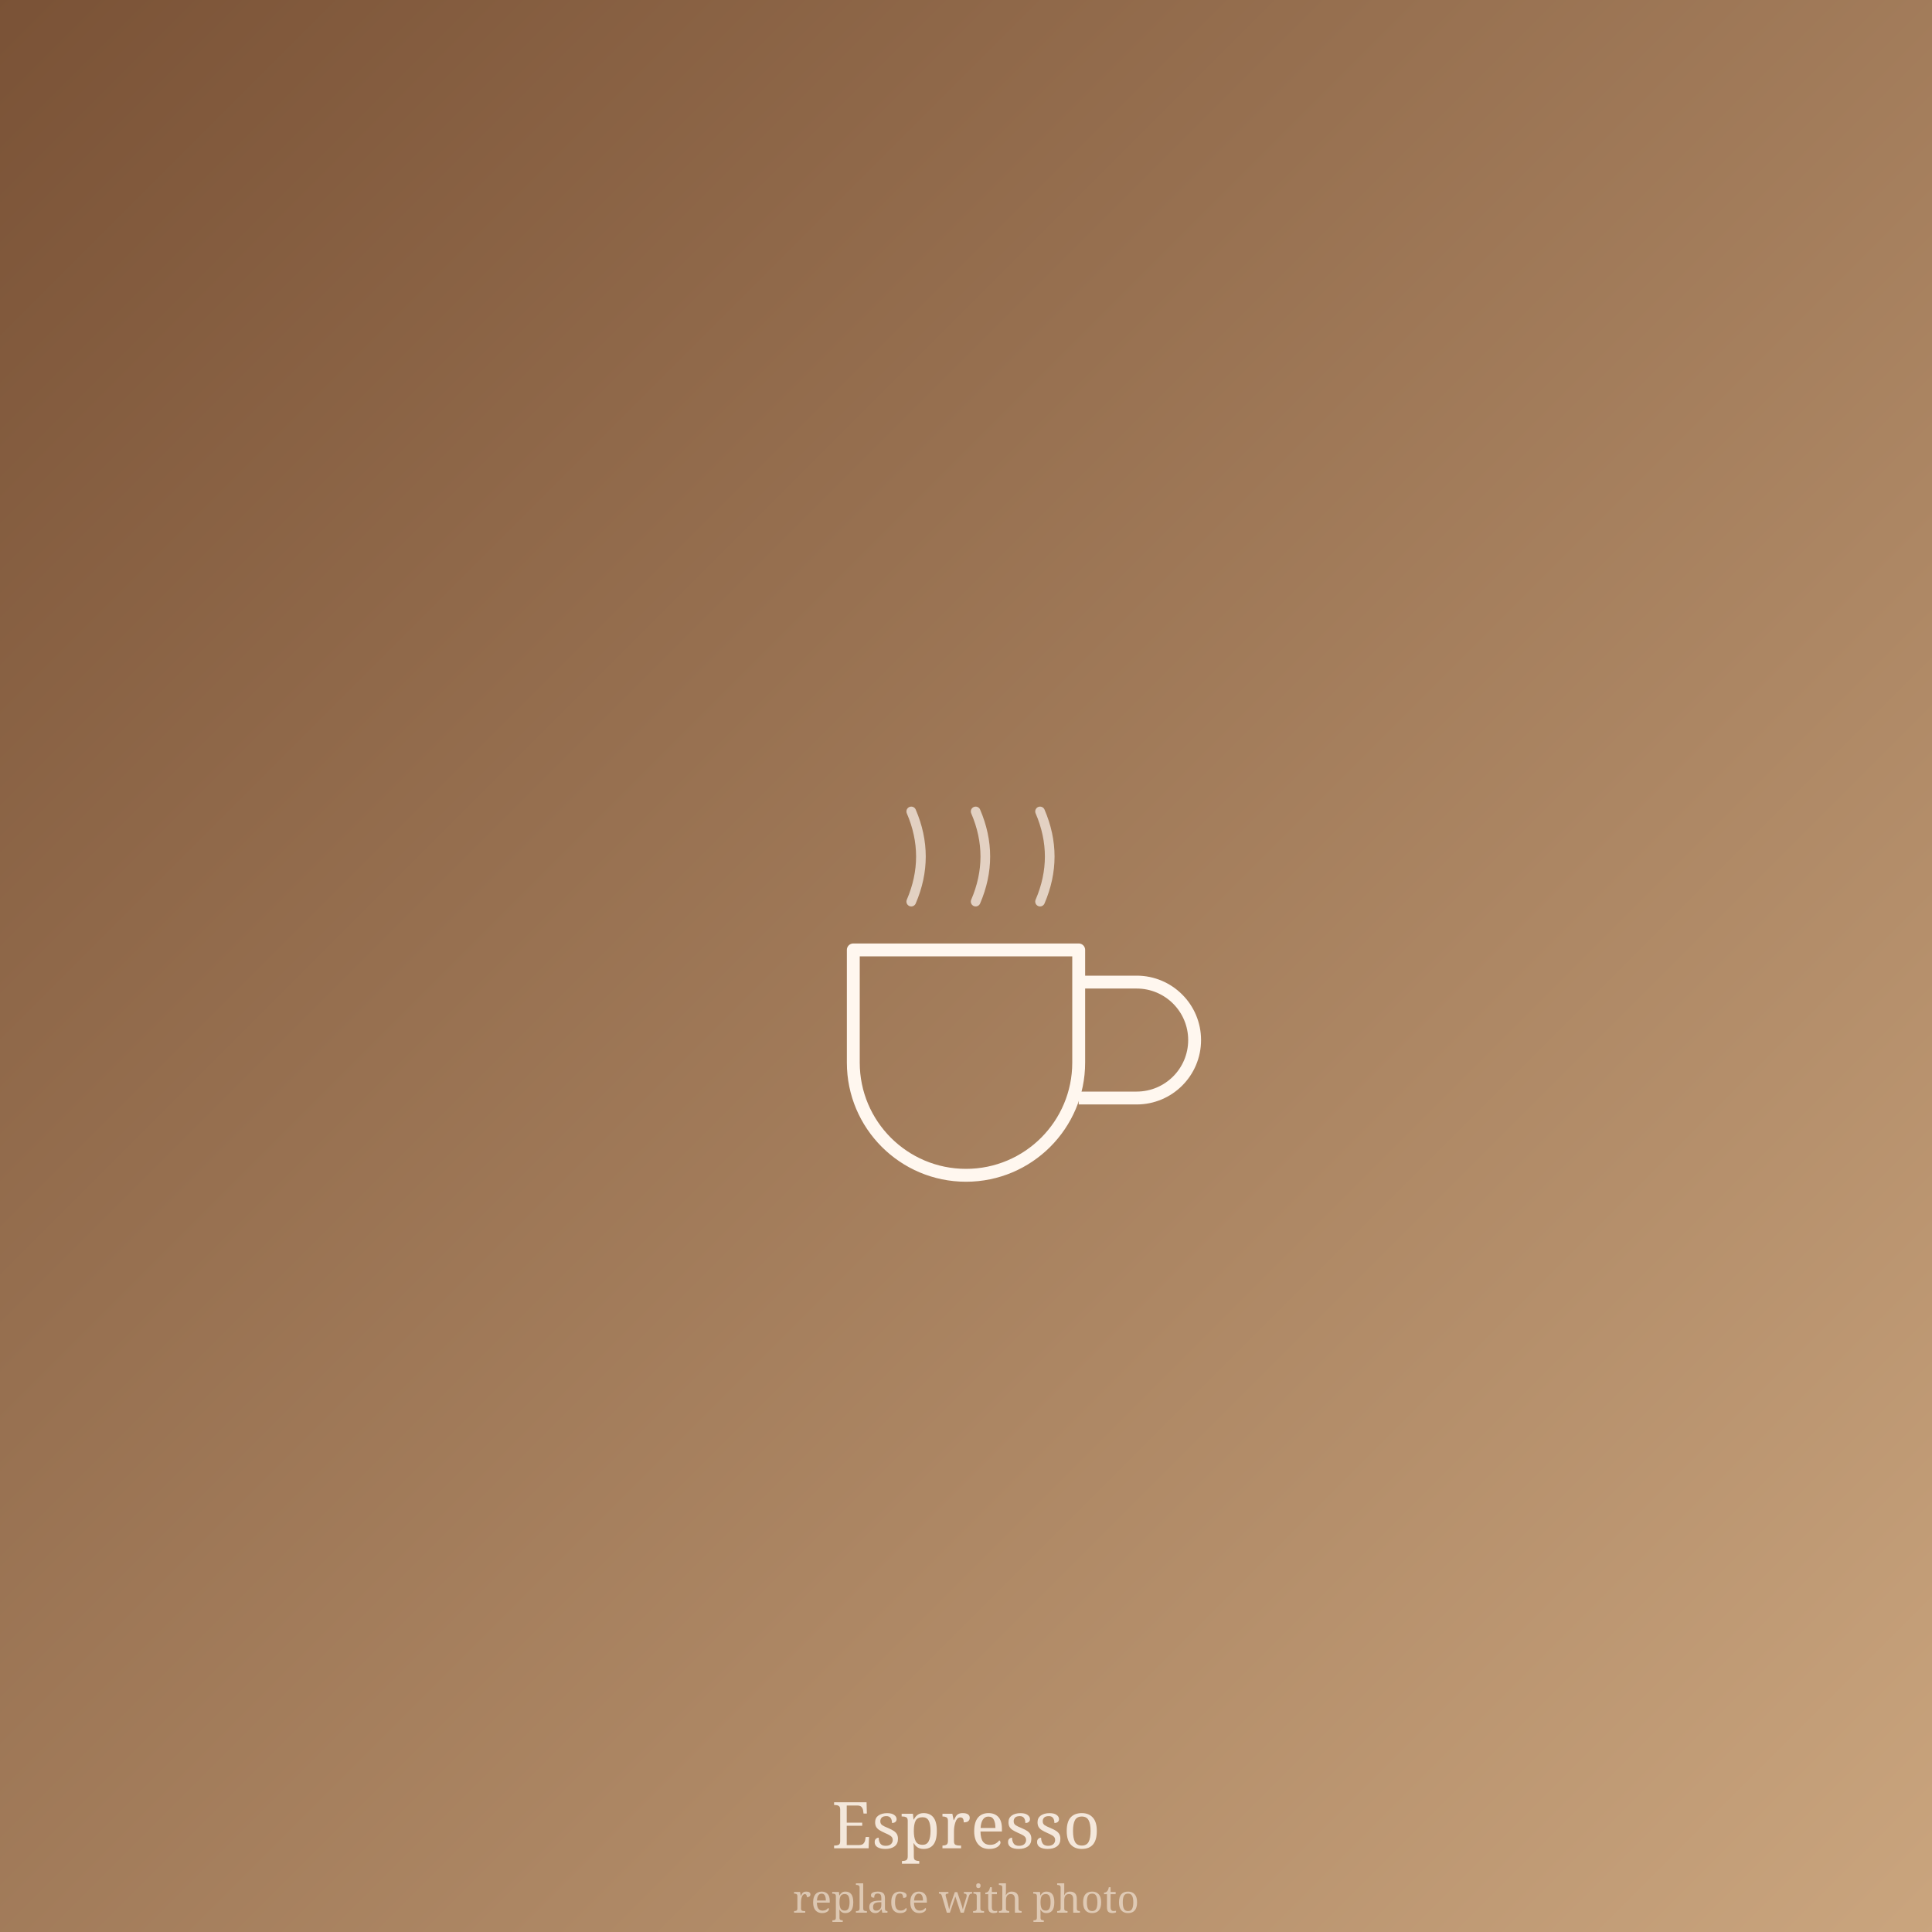
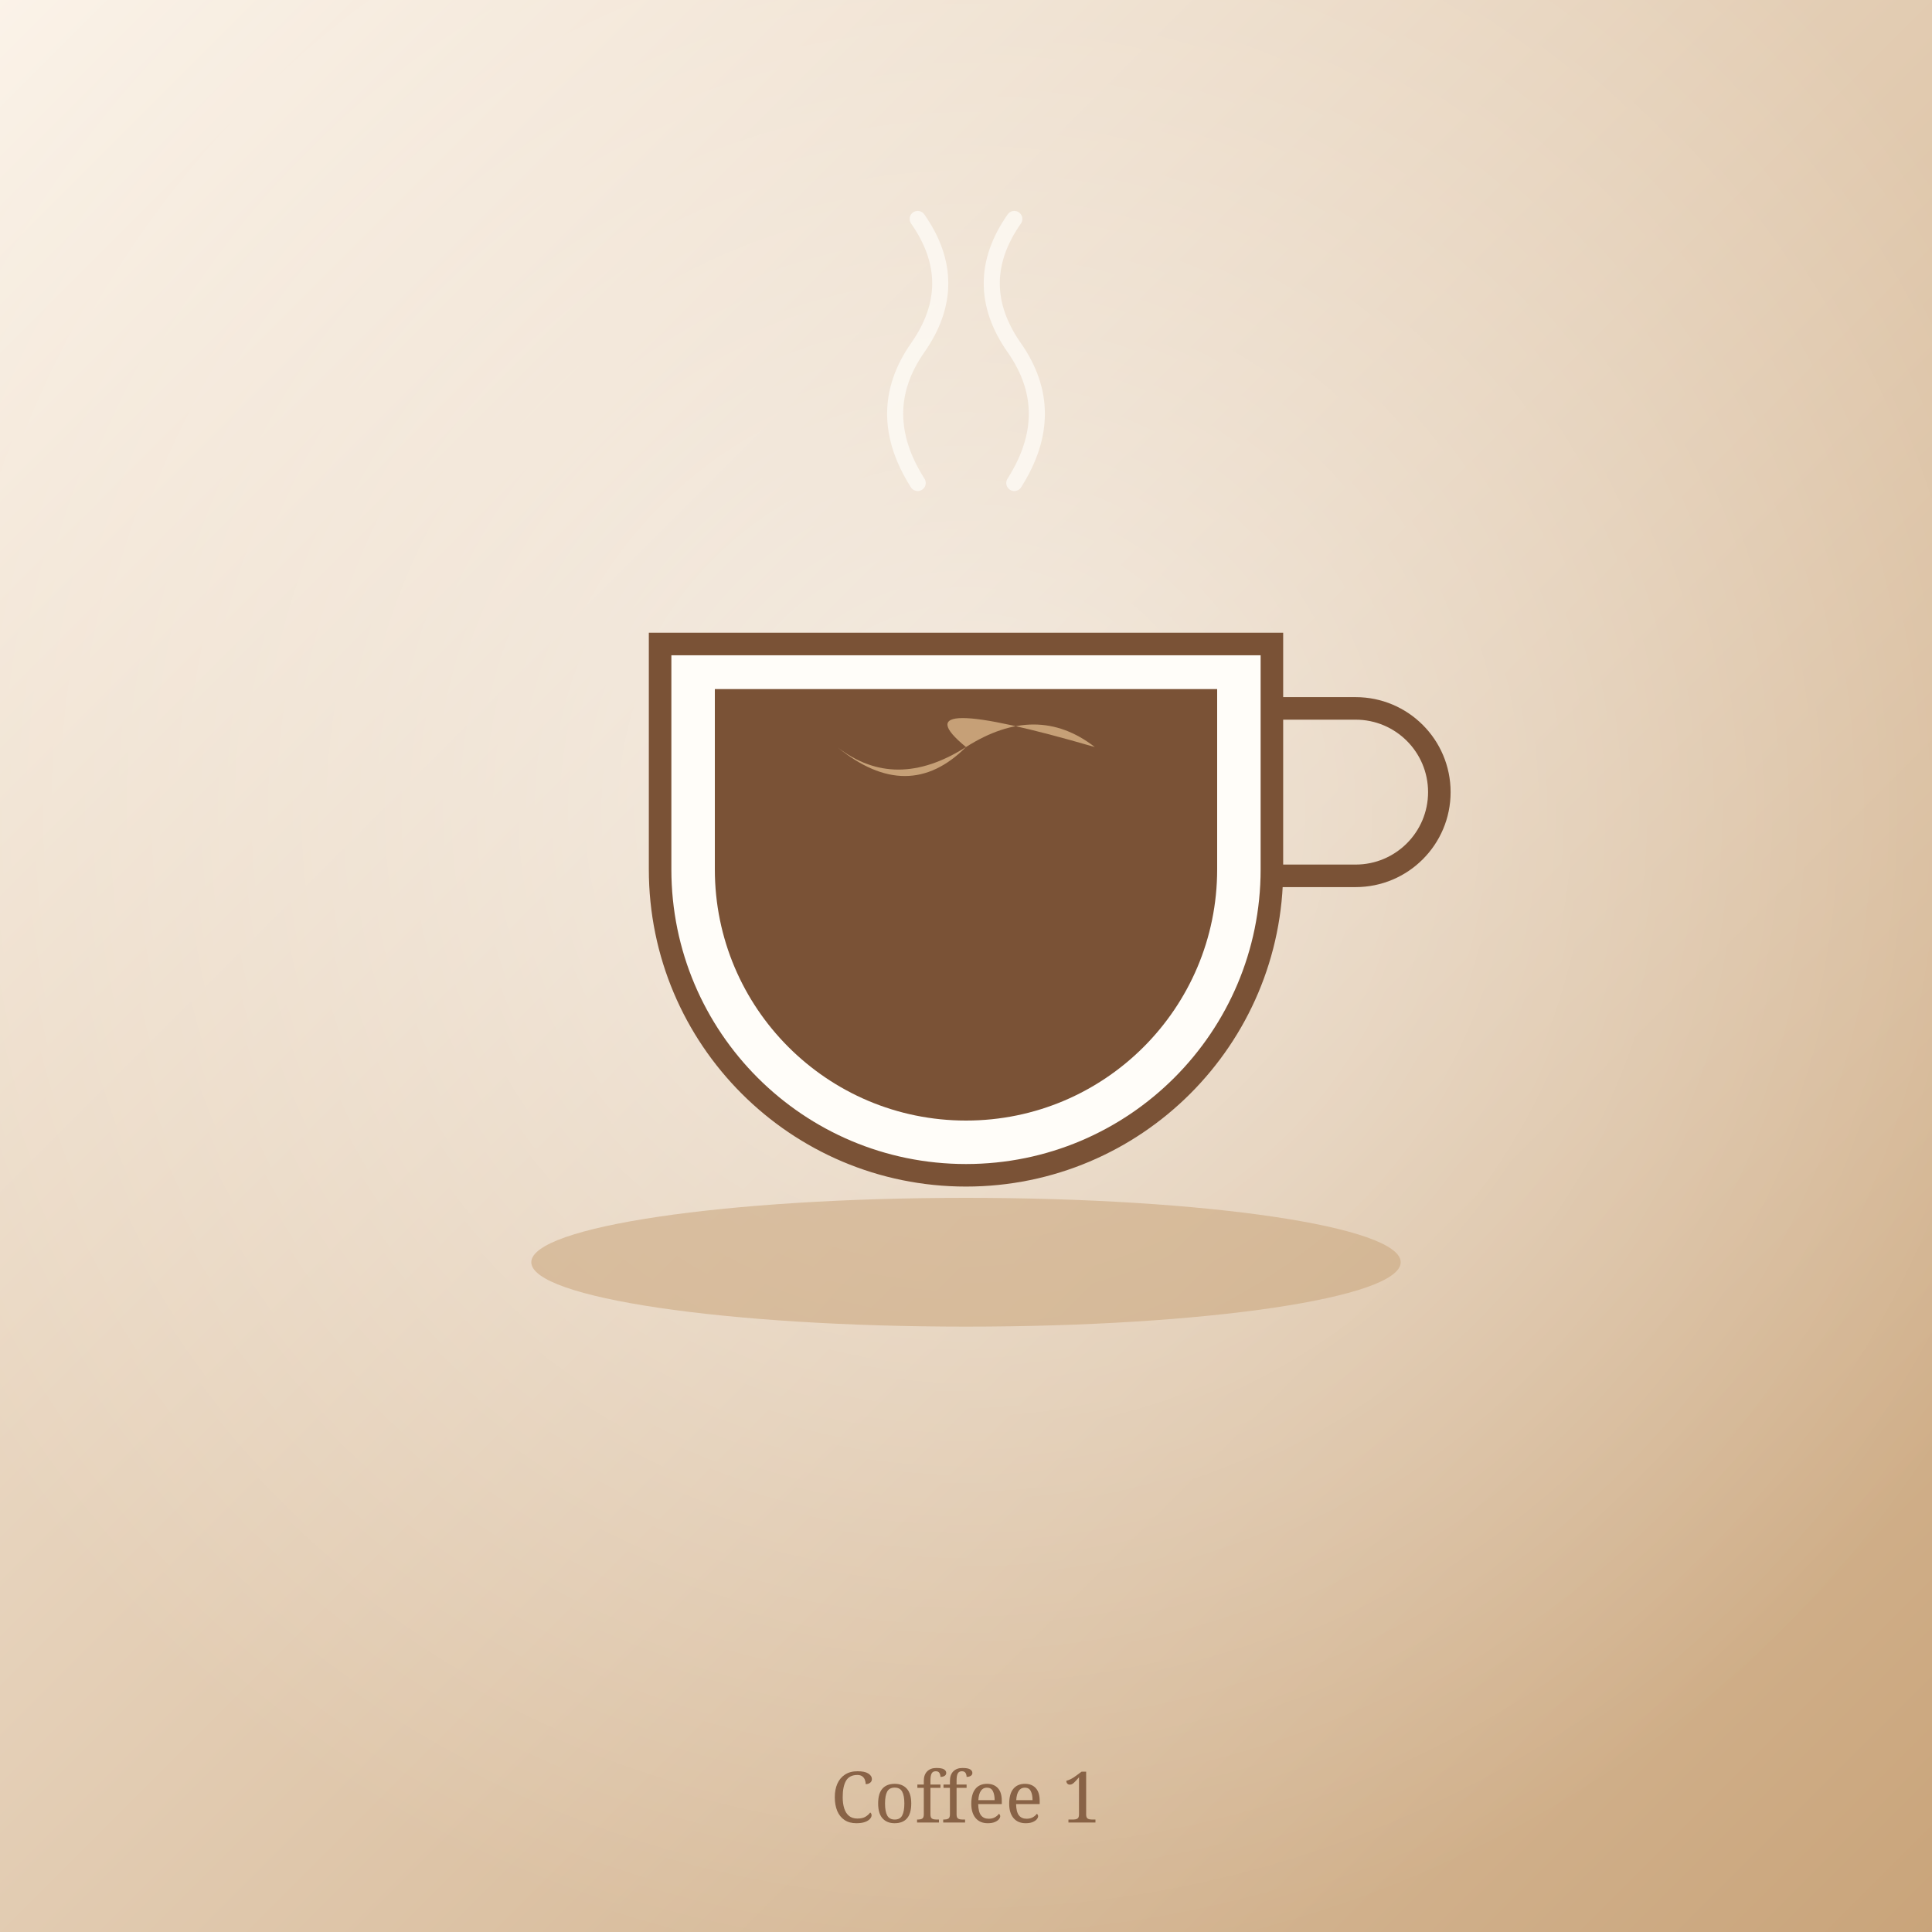
<svg xmlns="http://www.w3.org/2000/svg" width="600" height="600" viewBox="0 0 600 600">
  <defs>
-     <linearGradient id="g" x1="0" y1="0" x2="1" y2="1">
-       <stop offset="0" stop-color="#7a5236" />
-       <stop offset="1" stop-color="#caa57e" />
+     <linearGradient id="bg" x1="0" y1="0" x2="1" y2="1">
+       <stop offset="0" stop-color="#FBF3E9" />
+       <stop offset="1" stop-color="#C9A47A" />
    </linearGradient>
+     <radialGradient id="glow" cx="0.5" cy="0.42" r="0.6">
+       <stop offset="0" stop-color="#ffffff" stop-opacity="0.55" />
+       <stop offset="1" stop-color="#ffffff" stop-opacity="0" />
+     </radialGradient>
  </defs>
-   <rect width="600" height="600" fill="url(#g)" />
-   <g transform="translate(225.0, 225.0) scale(1.0)">
-     <path d="M40 70 h70 v35 a35 35 0 0 1 -70 0 z" fill="none" stroke="#fff7ef" stroke-width="4" stroke-linejoin="round" />
-     <path d="M110 80 h18 a18 18 0 0 1 0 36 h-18" fill="none" stroke="#fff7ef" stroke-width="4" />
-     <path d="M58 55 q6 -14 0 -28 M78 55 q6 -14 0 -28 M98 55 q6 -14 0 -28" fill="none" stroke="#fff7ef" stroke-width="3" stroke-linecap="round" opacity="0.7" />
-   </g>
-   <text x="300.0" y="574" text-anchor="middle" font-family="Georgia, serif" font-size="20" fill="#fff7ef" opacity="0.85">Espresso</text>
-   <text x="300.0" y="594" text-anchor="middle" font-family="Georgia, serif" font-size="12" fill="#fff7ef" opacity="0.55">replace with photo</text>
+   <rect width="600" height="600" fill="url(#bg)" />
+   <rect width="600" height="600" fill="url(#glow)" />
+   <path d="M285 150 q-14 -22 0 -42 q14 -20 0 -40" fill="none" stroke="#FFFDF9" stroke-width="5" stroke-linecap="round" opacity="0.7" />
+   <path d="M315 150 q14 -22 0 -42 q-14 -20 0 -40" fill="none" stroke="#FFFDF9" stroke-width="5" stroke-linecap="round" opacity="0.7" />
+   <ellipse cx="300" cy="392" rx="135" ry="20" fill="#C9A47A" opacity="0.55" />
+   <path d="M205 200 h190 v70 a95 95 0 0 1 -190 0 z" fill="#FFFDF9" stroke="#7A5236" stroke-width="7" />
+   <path d="M222 214 h156 v56 a78 78 0 0 1 -156 0 z" fill="#7A5236" />
+   <path d="M300 232 q-22 14 -40 0 q22 18 40 0 q-22 -18 40 0 q-18 -14 -40 0" fill="#C9A47A" opacity="0.95" />
+   <path d="M395 220 h26 a26 26 0 0 1 0 52 h-26" fill="none" stroke="#7A5236" stroke-width="7" />
+   <text x="300" y="566" text-anchor="middle" font-family="Georgia, serif" font-size="22" fill="#7A5236" opacity="0.85">Coffee 1</text>
</svg>
